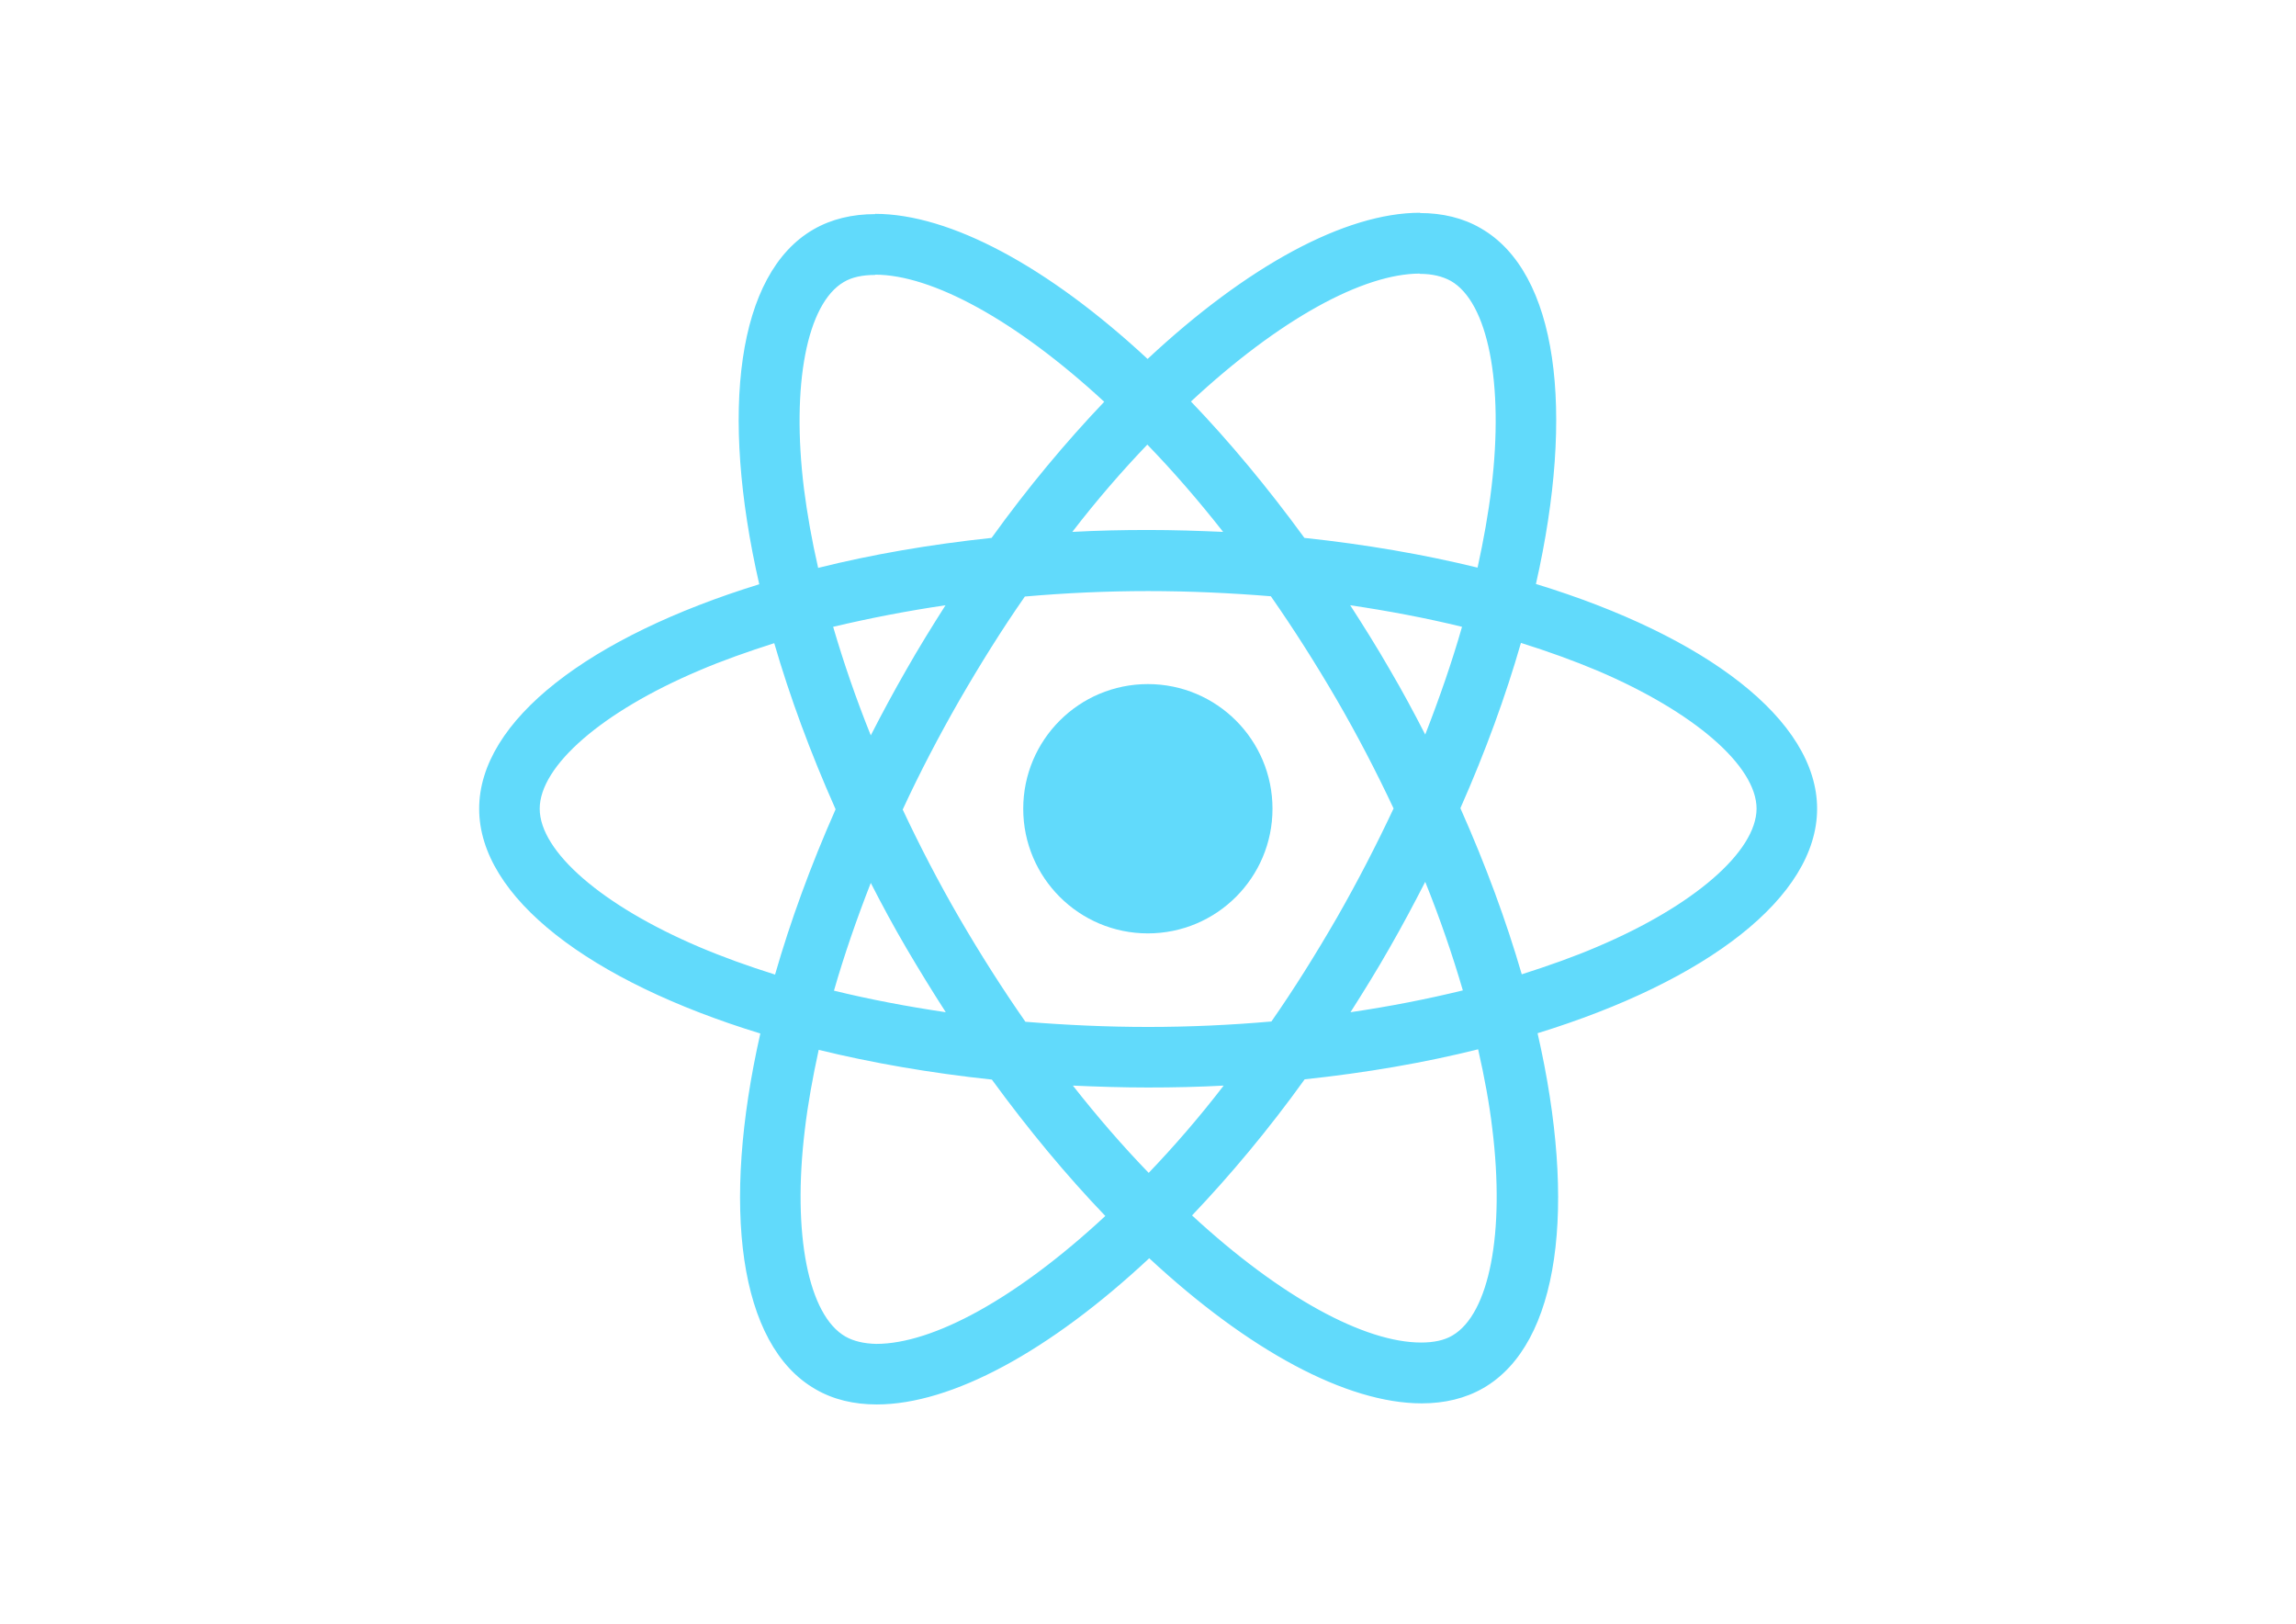
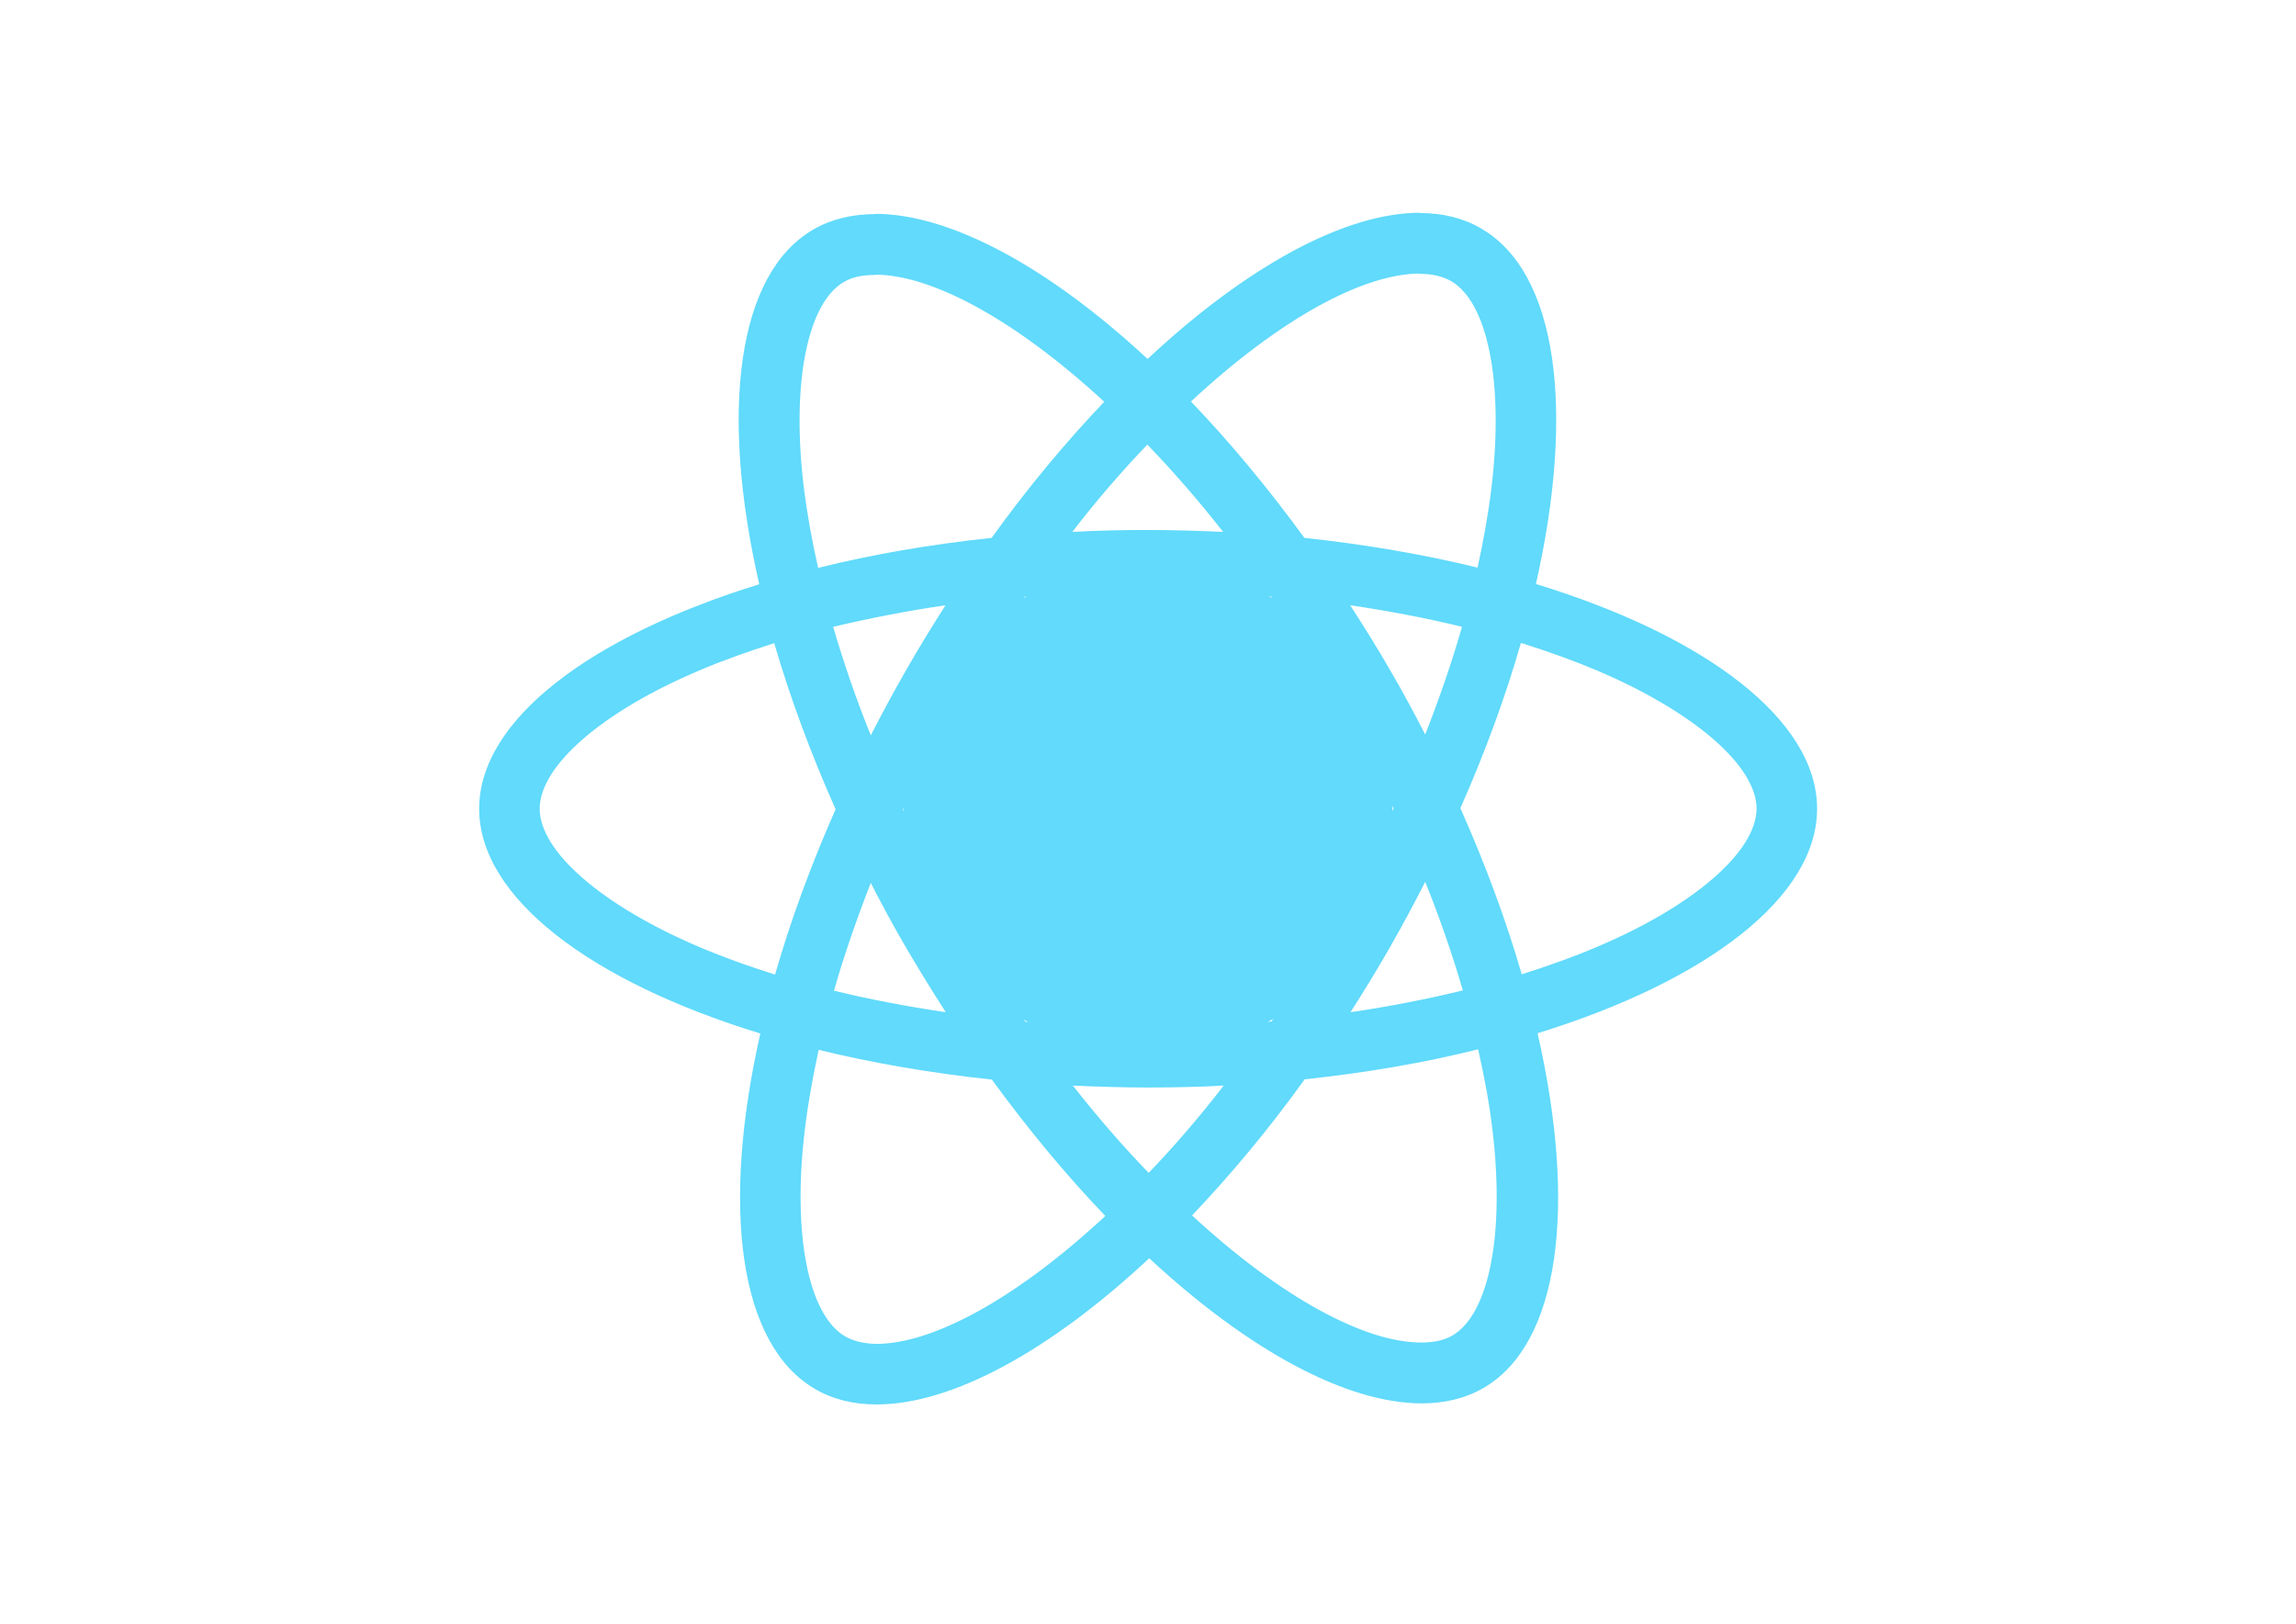
<svg xmlns="http://www.w3.org/2000/svg" viewBox="0 0 841.9 595.3">
  <g fill="#61DAFB">
    <path d="M666.3 296.5c0-32.5-40.7-63.3-103.1-82.4 14.4-63.6 8-114.2-20.2-130.4-6.5-3.8-14.1-5.6-22.4-5.6v22.3c4.6 0 8.3.9 11.4 2.6 13.6 7.8 19.5 37.5 14.9 75.7-1.1 9.4-2.9 19.3-5.1 29.4-19.6-4.8-41-8.5-63.5-10.9-13.5-18.5-27.5-35.3-41.6-50 32.6-30.3 63.2-46.9 84-46.9V78c-27.5 0-63.5 19.6-99.9 53.6-36.4-33.8-72.4-53.2-99.9-53.2v22.3c20.7 0 51.4 16.5 84 46.6-14 14.7-28 31.4-41.3 49.9-22.6 2.4-44 6.1-63.6 11-2.3-10-4-19.7-5.2-29-4.7-38.2 1.1-67.9 14.6-75.8 3-1.8 6.9-2.6 11.5-2.6V78.5c-8.4 0-16 1.8-22.6 5.6-28.1 16.2-34.4 66.7-19.9 130.1-62.2 19.2-102.7 49.9-102.7 82.3 0 32.5 40.7 63.3 103.1 82.4-14.4 63.6-8 114.2 20.2 130.4 6.5 3.8 14.1 5.6 22.5 5.6 27.5 0 63.5-19.6 99.9-53.6 36.4 33.8 72.4 53.2 99.9 53.2 8.4 0 16-1.8 22.6-5.6 28.1-16.2 34.4-66.7 19.9-130.1 62-19.1 102.5-49.9 102.5-82.3zm-130.2-66.7c-3.7 12.9-8.3 26.2-13.5 39.5-4.1-8-8.4-16-13.1-24-4.6-8-9.5-15.8-14.4-23.4 14.2 2.1 27.9 4.7 41 7.9zm-45.8 106.5c-7.8 13.5-15.8 26.3-24.1 38.2-14.9 1.3-30 2-45.2 2-15.1 0-30.2-.7-45-1.9-8.3-11.9-16.4-24.6-24.2-38-7.6-13.1-14.5-26.4-20.8-39.8 6.2-13.4 13.2-26.8 20.7-39.9 7.8-13.5 15.8-26.3 24.1-38.2 14.9-1.3 30-2 45.2-2 15.1 0 30.2.7 45 1.9 8.3 11.9 16.4 24.6 24.2 38 7.6 13.1 14.5 26.4 20.8 39.8-6.3 13.4-13.2 26.8-20.7 39.9zm32.3-13c5.4 13.4 10 26.8 13.8 39.8-13.1 3.2-26.9 5.9-41.2 8 4.9-7.7 9.8-15.6 14.4-23.7 4.6-8 8.9-16.1 13-24.1zM421.2 430c-9.3-9.6-18.6-20.3-27.8-32 9 .4 18.2.7 27.5.7 9.4 0 18.7-.2 27.8-.7-9 11.7-18.3 22.4-27.5 32zm-74.4-58.9c-14.2-2.1-27.9-4.7-41-7.9 3.7-12.9 8.3-26.2 13.5-39.5 4.1 8 8.4 16 13.1 24 4.7 8 9.5 15.8 14.4 23.4zM420.7 163c9.3 9.6 18.6 20.3 27.8 32-9-.4-18.2-.7-27.5-.7-9.4 0-18.7.2-27.8.7 9-11.7 18.3-22.4 27.5-32zm-74 58.9c-4.9 7.7-9.8 15.6-14.4 23.7-4.6 8-8.9 16-13 24-5.4-13.4-10-26.8-13.8-39.8 13.1-3.1 26.9-5.8 41.2-7.9zm-90.5 125.2c-35.4-15.1-58.3-34.9-58.3-50.6 0-15.7 22.9-35.6 58.3-50.6 8.6-3.7 18-7 27.7-10.1 5.7 19.6 13.2 40 22.5 60.9-9.2 20.8-16.6 41.1-22.2 60.6-9.9-3.1-19.3-6.5-28-10.2zM310 490c-13.6-7.8-19.5-37.5-14.9-75.7 1.1-9.4 2.9-19.3 5.1-29.4 19.6 4.8 41 8.5 63.5 10.9 13.5 18.5 27.5 35.3 41.6 50-32.6 30.3-63.2 46.9-84 46.9-4.5-.1-8.3-1-11.3-2.7zm237.2-76.2c4.7 38.2-1.1 67.9-14.6 75.8-3 1.8-6.9 2.6-11.5 2.6-20.7 0-51.4-16.5-84-46.6 14-14.7 28-31.4 41.3-49.9 22.6-2.4 44-6.1 63.6-11 2.3 10.1 4.1 19.8 5.2 29.1zm38.5-66.7c-8.6 3.7-18 7-27.7 10.1-5.7-19.6-13.2-40-22.5-60.9 9.2-20.8 16.6-41.1 22.2-60.6 9.9 3.1 19.3 6.5 28.1 10.2 35.4 15.1 58.3 34.9 58.3 50.6-.1 15.7-23 35.6-58.4 50.6zM320.8 78.4z" />
-     <circle cx="420.9" cy="296.5" r="45.7" />
+     <circle cx="420.9" cy="296.5" r="89.7" />
    <path d="M520.5 78.1z" />
  </g>
</svg>
